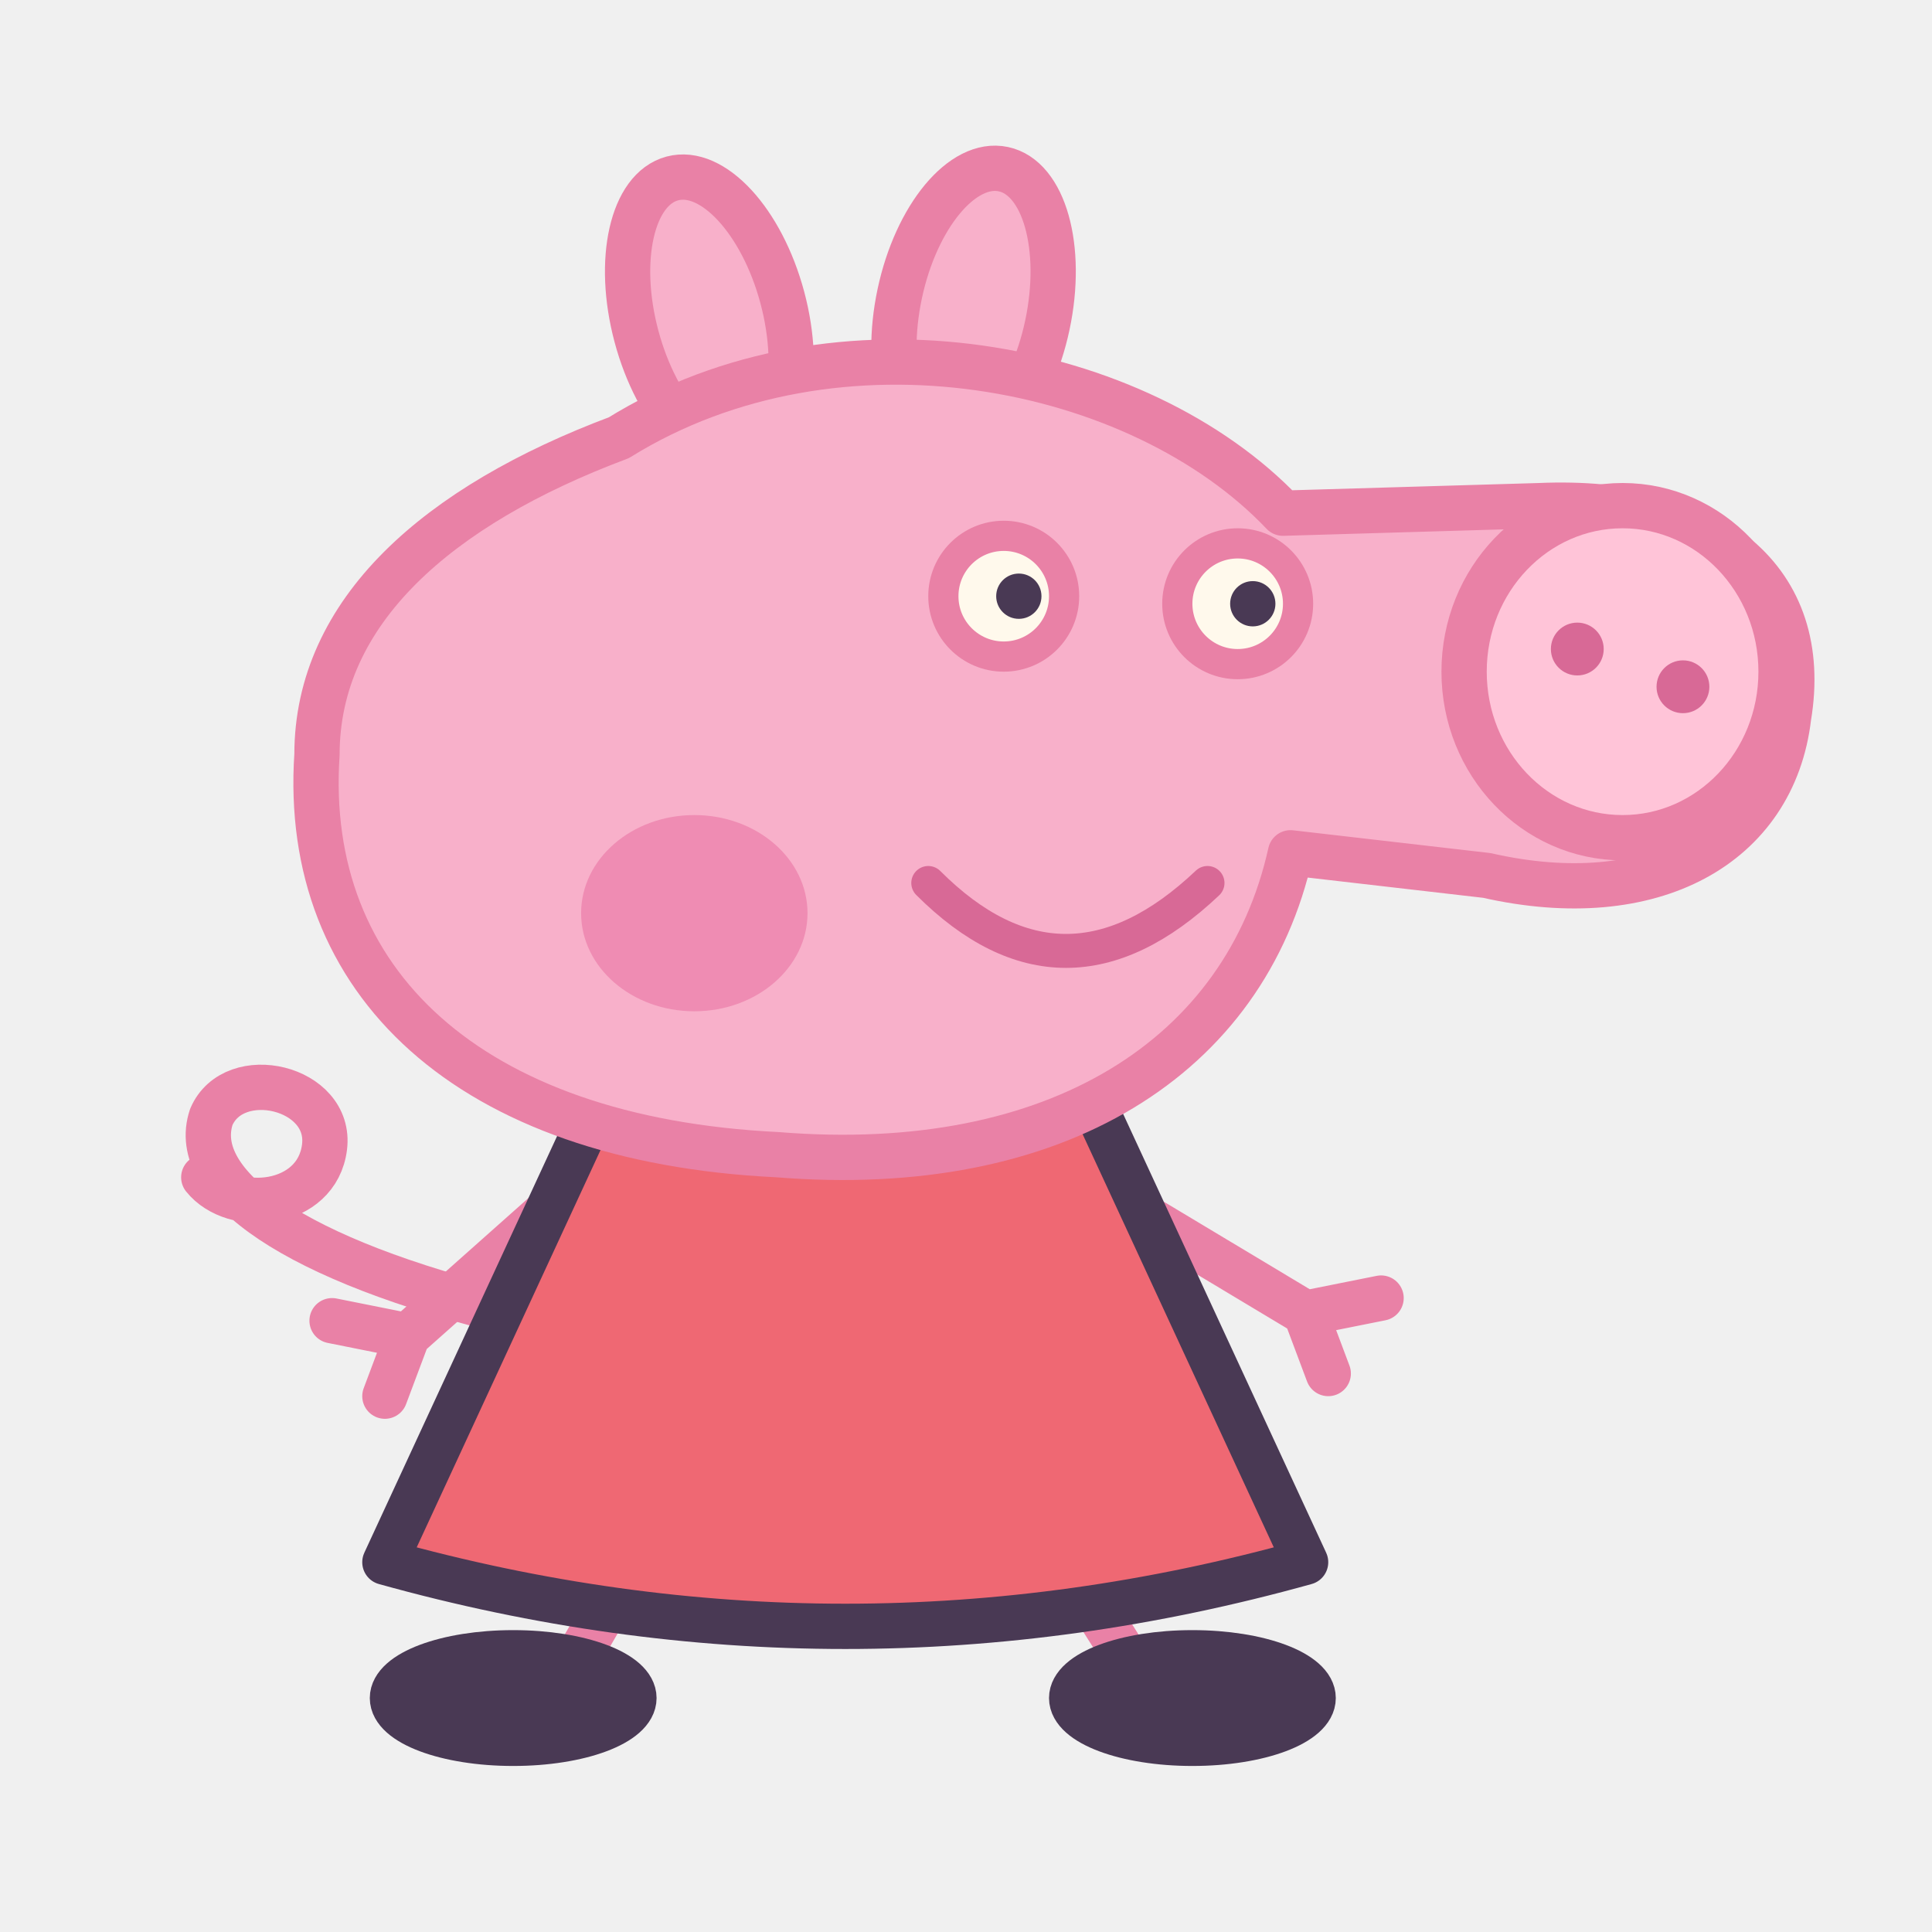
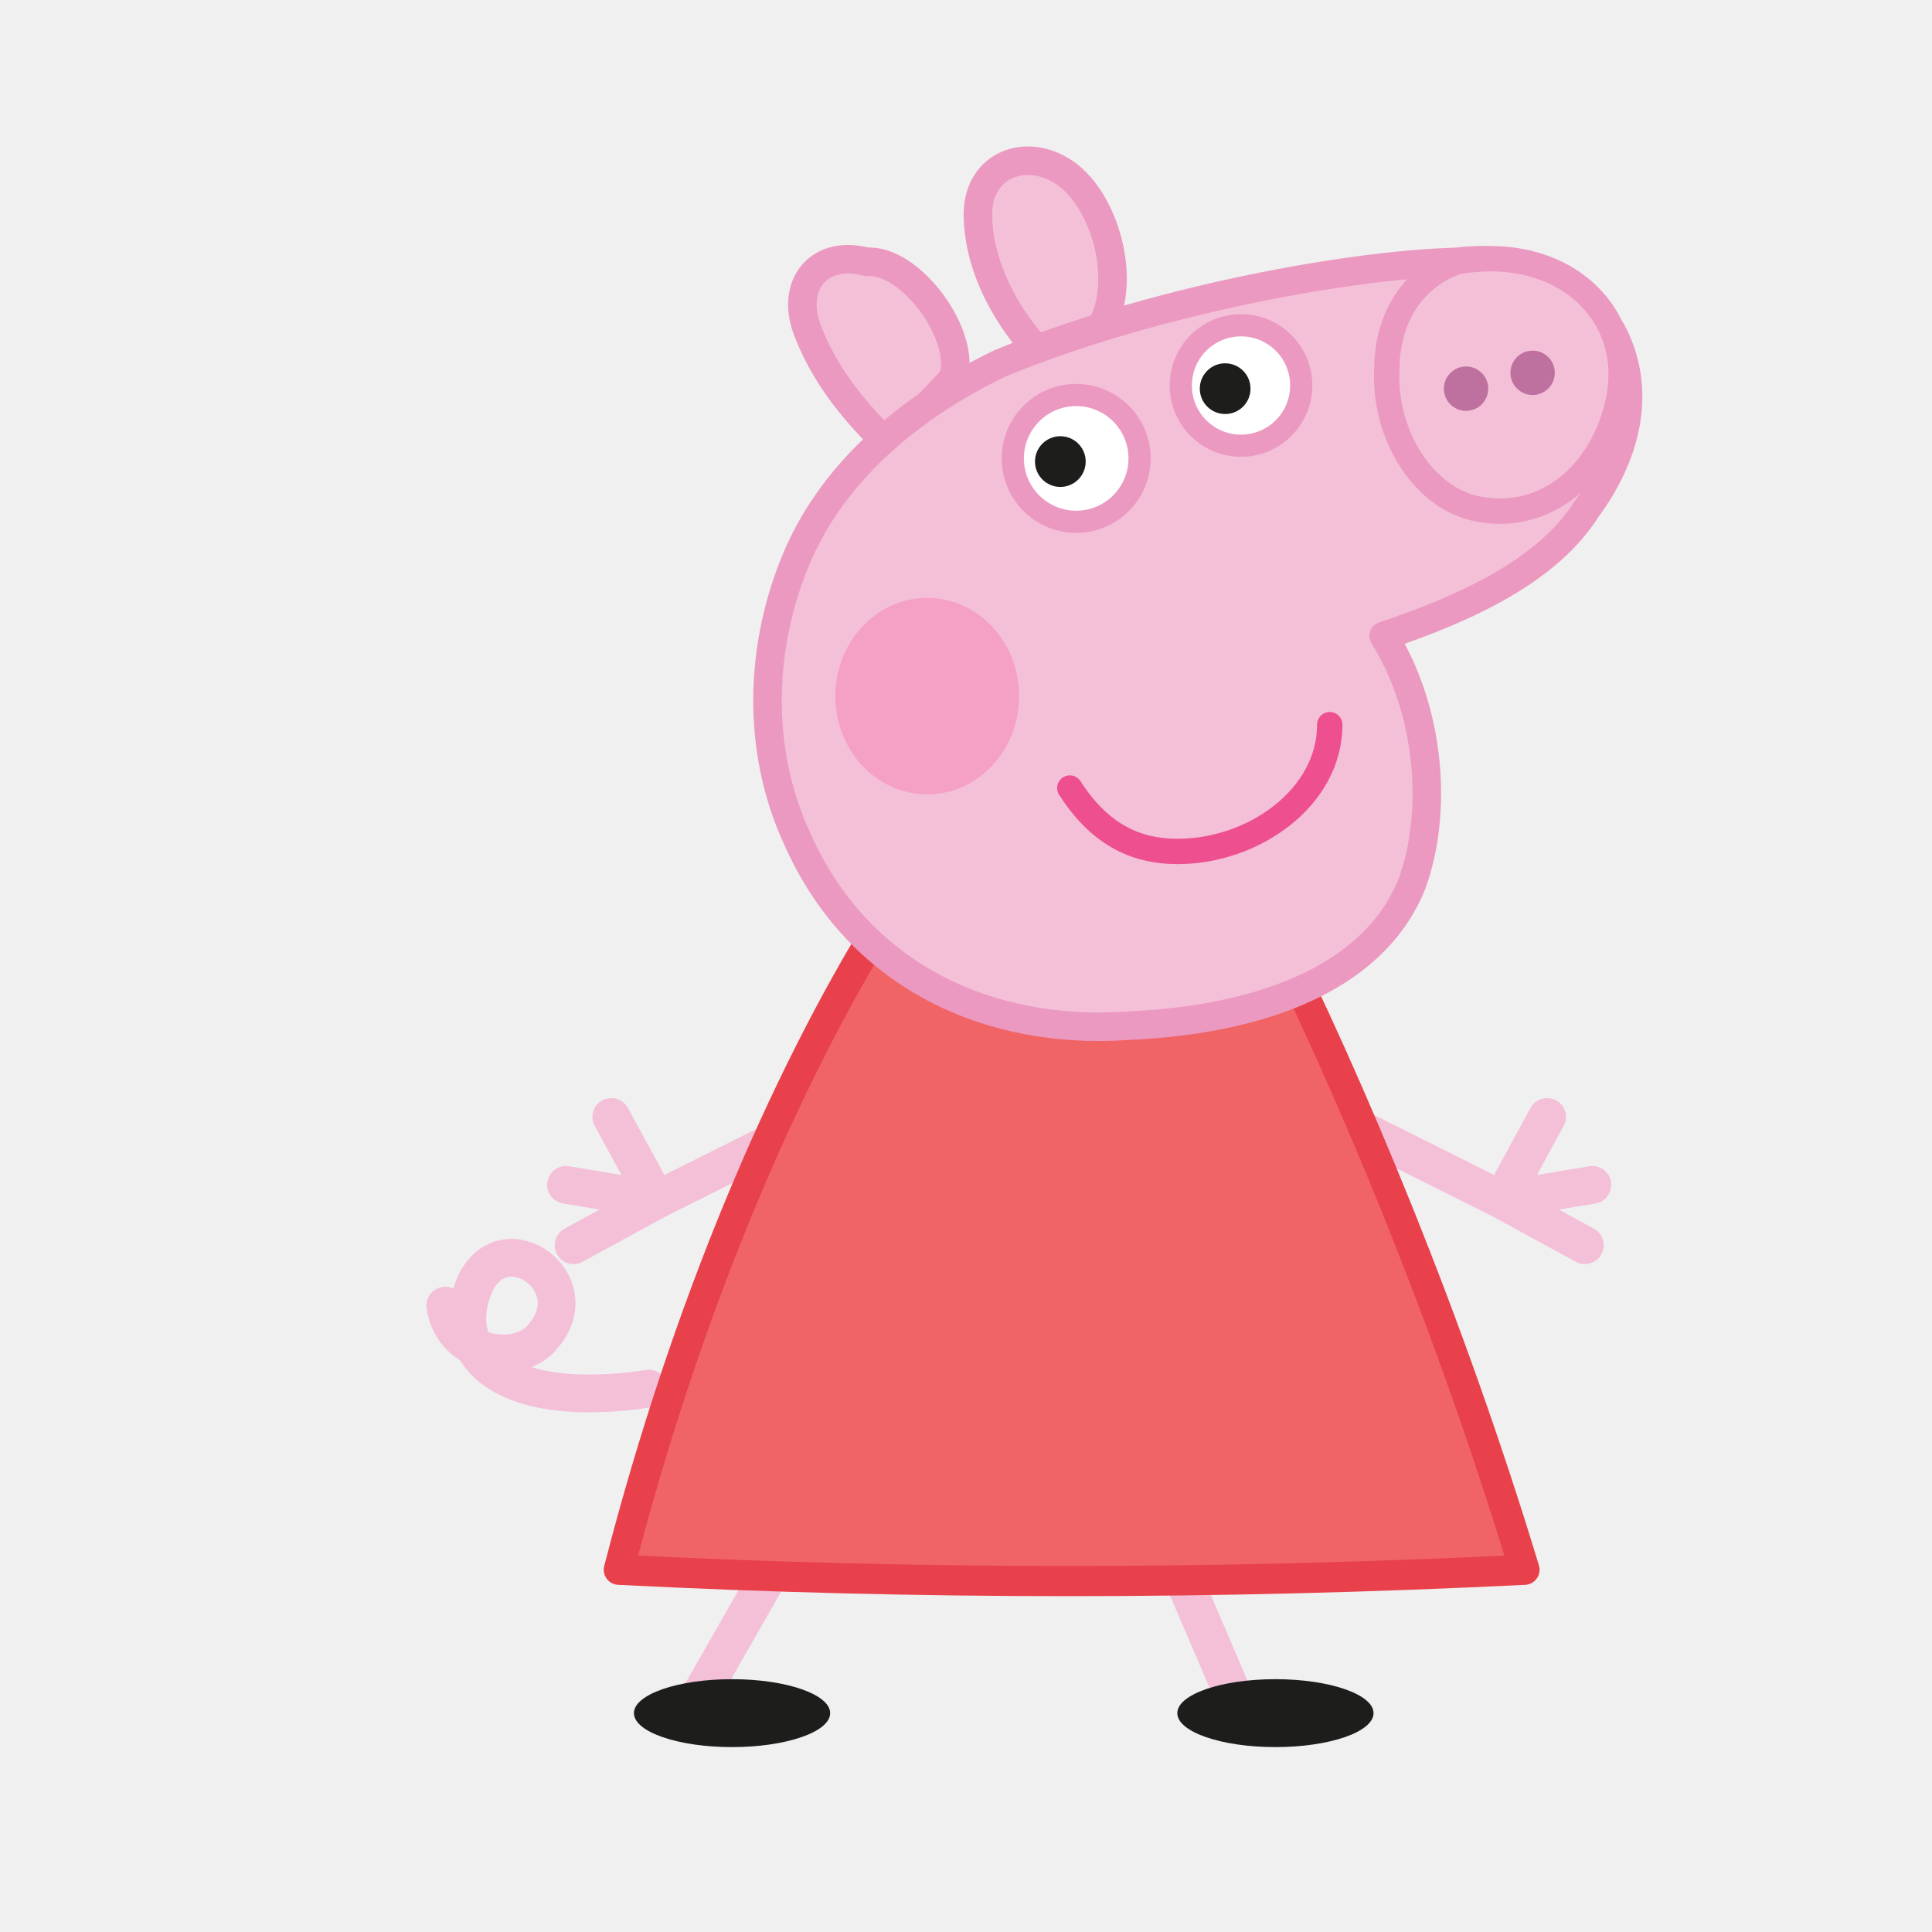
<svg xmlns="http://www.w3.org/2000/svg" width="256" height="256" viewBox="0 0 256 256" fill="none">
-   <g stroke="#493954" stroke-width="6" stroke-linecap="round" stroke-linejoin="round">
-     <path d="M68 174 C39 167 25 157 28 148 C31 141 44 144 43 152 C42 160 31 161 27 156" stroke="#E981A6" />
-     <path d="M85 205 L74 224 M140 205 L152 224" stroke="#E981A6" />
-     <ellipse cx="68" cy="225" rx="16" ry="6" fill="#493954" />
-     <ellipse cx="158" cy="225" rx="16" ry="6" fill="#493954" />
-     <path d="M72 161 L54 177 M54 177 l-10 -2 M54 177 l-3 8 M153 162 L173 174 M173 174 l10 -2 M173 174 l3 8" stroke="#E981A6" />
-     <path d="M82 140 L142 140 L173 207 Q112 224 51 207Z" fill="#EF6873" />
-     <ellipse cx="94" cy="42" rx="10" ry="19" fill="#F8B0CA" stroke="#E981A6" transform="rotate(-15 94 42)" />
-     <ellipse cx="129" cy="41" rx="10" ry="19" fill="#F8B0CA" stroke="#E981A6" transform="rotate(12 129 41)" />
-     <path d="M82 58 C111 40 151 48 170 68 L204 67 C227 66 240 77 237 95 C235 112 219 121 197 116 L171 113 C165 140 140 156 103 153 C62 151 40 130 42 100 C42 81 58 67 82 58Z" fill="#F8B0CA" stroke="#E981A6" />
-     <ellipse cx="215" cy="89" rx="21" ry="22" fill="#FFC4D8" stroke="#E981A6" />
-     <circle cx="209" cy="86" r="3.5" fill="#D86996" stroke="none" />
-     <circle cx="223" cy="91" r="3.5" fill="#D86996" stroke="none" />
-     <ellipse cx="92" cy="121" rx="15" ry="13" fill="#EF8CB3" stroke="none" />
-     <circle cx="133" cy="79" r="8" fill="#FFF9EC" stroke="#E981A6" stroke-width="4" />
-     <circle cx="164" cy="80" r="8" fill="#FFF9EC" stroke="#E981A6" stroke-width="4" />
-     <circle cx="135" cy="79" r="3" fill="#493954" stroke="none" />
-     <circle cx="166" cy="80" r="3" fill="#493954" stroke="none" />
-     <path d="M123 117 Q141 135 160 117" stroke="#D86996" stroke-width="4.5" />
+   <g stroke-linecap="round" stroke-linejoin="round">
+     <path d="M86 184 C66 187 59 179 63 170 C67 162 78 170 72 177 C69 181 60 180 59 173" stroke="#F4C0D8" stroke-width="5" />
+     <path d="M104 205 L92 226 M155 205 L164 226" stroke="#F4C0D8" stroke-width="5" />
+     <ellipse cx="97" cy="227" rx="13" ry="4.5" fill="#1D1D1B" />
+     <ellipse cx="169" cy="227" rx="13" ry="4.5" fill="#1D1D1B" />
+     <path d="M107 149 L87 159 M87 159 l-12 -2 M87 159 l-6 -11 M87 159 l-11 6 M179 149 L199 159 M199 159 l12 -2 M199 159 l6 -11 M199 159 l11 6" stroke="#F4C0D8" stroke-width="5" />
+     <path d="M117 122 C104 143 91 173 82 208 Q141 211 202 208 C192 175 179 144 168 122Z" fill="#F16465" stroke="#E8414B" stroke-width="4" />
+     <g transform="matrix(-.42 0 0 .42 409.3 -95.92)" stroke="#EB99C1" stroke-width="9" stroke-linecap="round" stroke-linejoin="round">
+       <path d="M628 333 C618 318 626 290 640 282 C652 275 666 281 666 296 C666 313 656 330 646 340Z" fill="#F4C0D8" />
+       <path d="M674 348 C669 335 687 310 701 311 C716 307 725 318 720 332 C714 348 704 359 694 369Z" fill="#F4C0D8" />
+       <path d="M515 311 C551 312 613 324 659 343 C686 356 711 376 723 404 C735 432 736 465 723 493 C704 536 663 555 619 552 C573 550 540 535 529 507 C521 485 523 453 538 429 C511 420 486 408 474 389 C460 370 457 350 466 333 C476 319 492 308 515 311Z" fill="#F4C0D8" />
+       <path d="M515 311 C482 305 458 327 464 355 C469 378 487 393 508 389 C525 386 538 366 537 345 C537 329 529 316 515 311Z" fill="#F4C0D8" stroke-width="8" />
+       <circle cx="491" cy="346" r="7" fill="#BE719E" stroke="none" />
+       <circle cx="512" cy="351" r="7" fill="#BE719E" stroke="none" />
+       <circle cx="583" cy="350" r="19" fill="#FFF" stroke-width="7" />
+       <circle cx="635" cy="373" r="20" fill="#FFF" stroke-width="7" />
+       <circle cx="588" cy="351" r="8" fill="#1D1D1B" stroke="none" />
+       <circle cx="640" cy="374" r="8" fill="#1D1D1B" stroke="none" />
+       <ellipse cx="682" cy="448" rx="29" ry="31" fill="#F4A1C5" stroke="none" />
+       <path d="M555 457 C555 480 579 497 603 497 C617 497 628 491 637 477" stroke="#EE4F8F" stroke-width="8" fill="none" />
+     </g>
  </g>
</svg>
